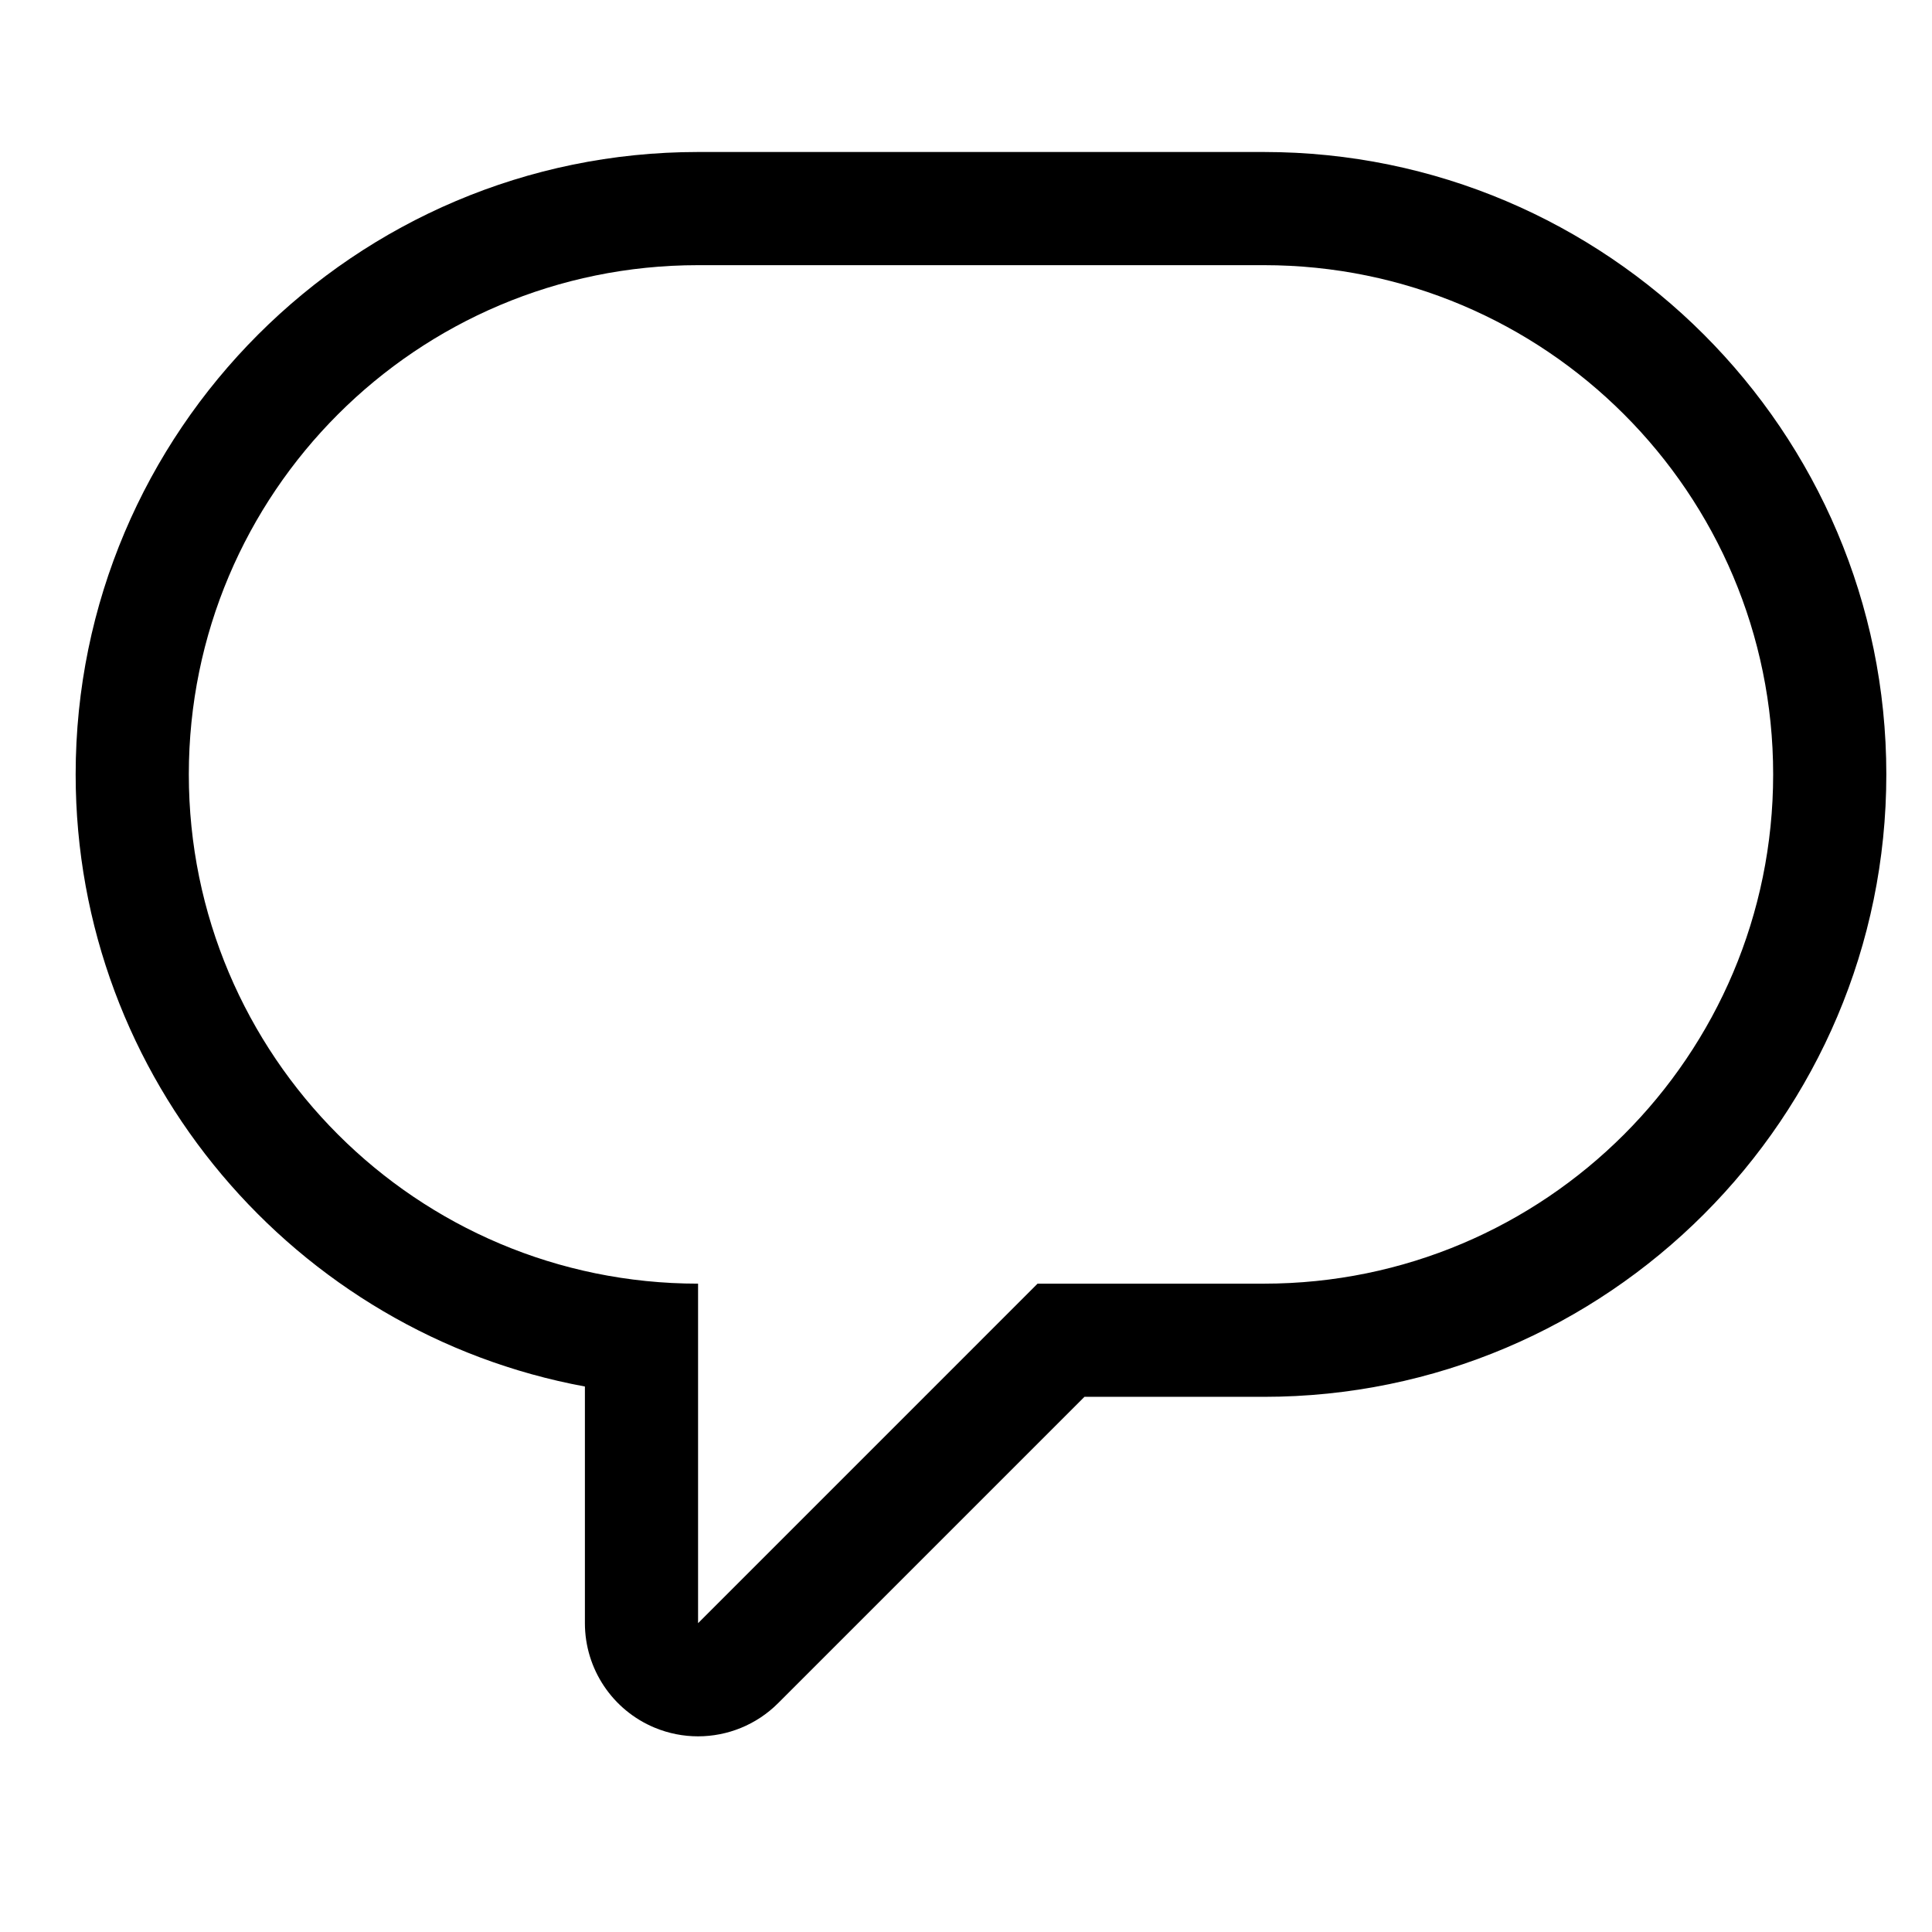
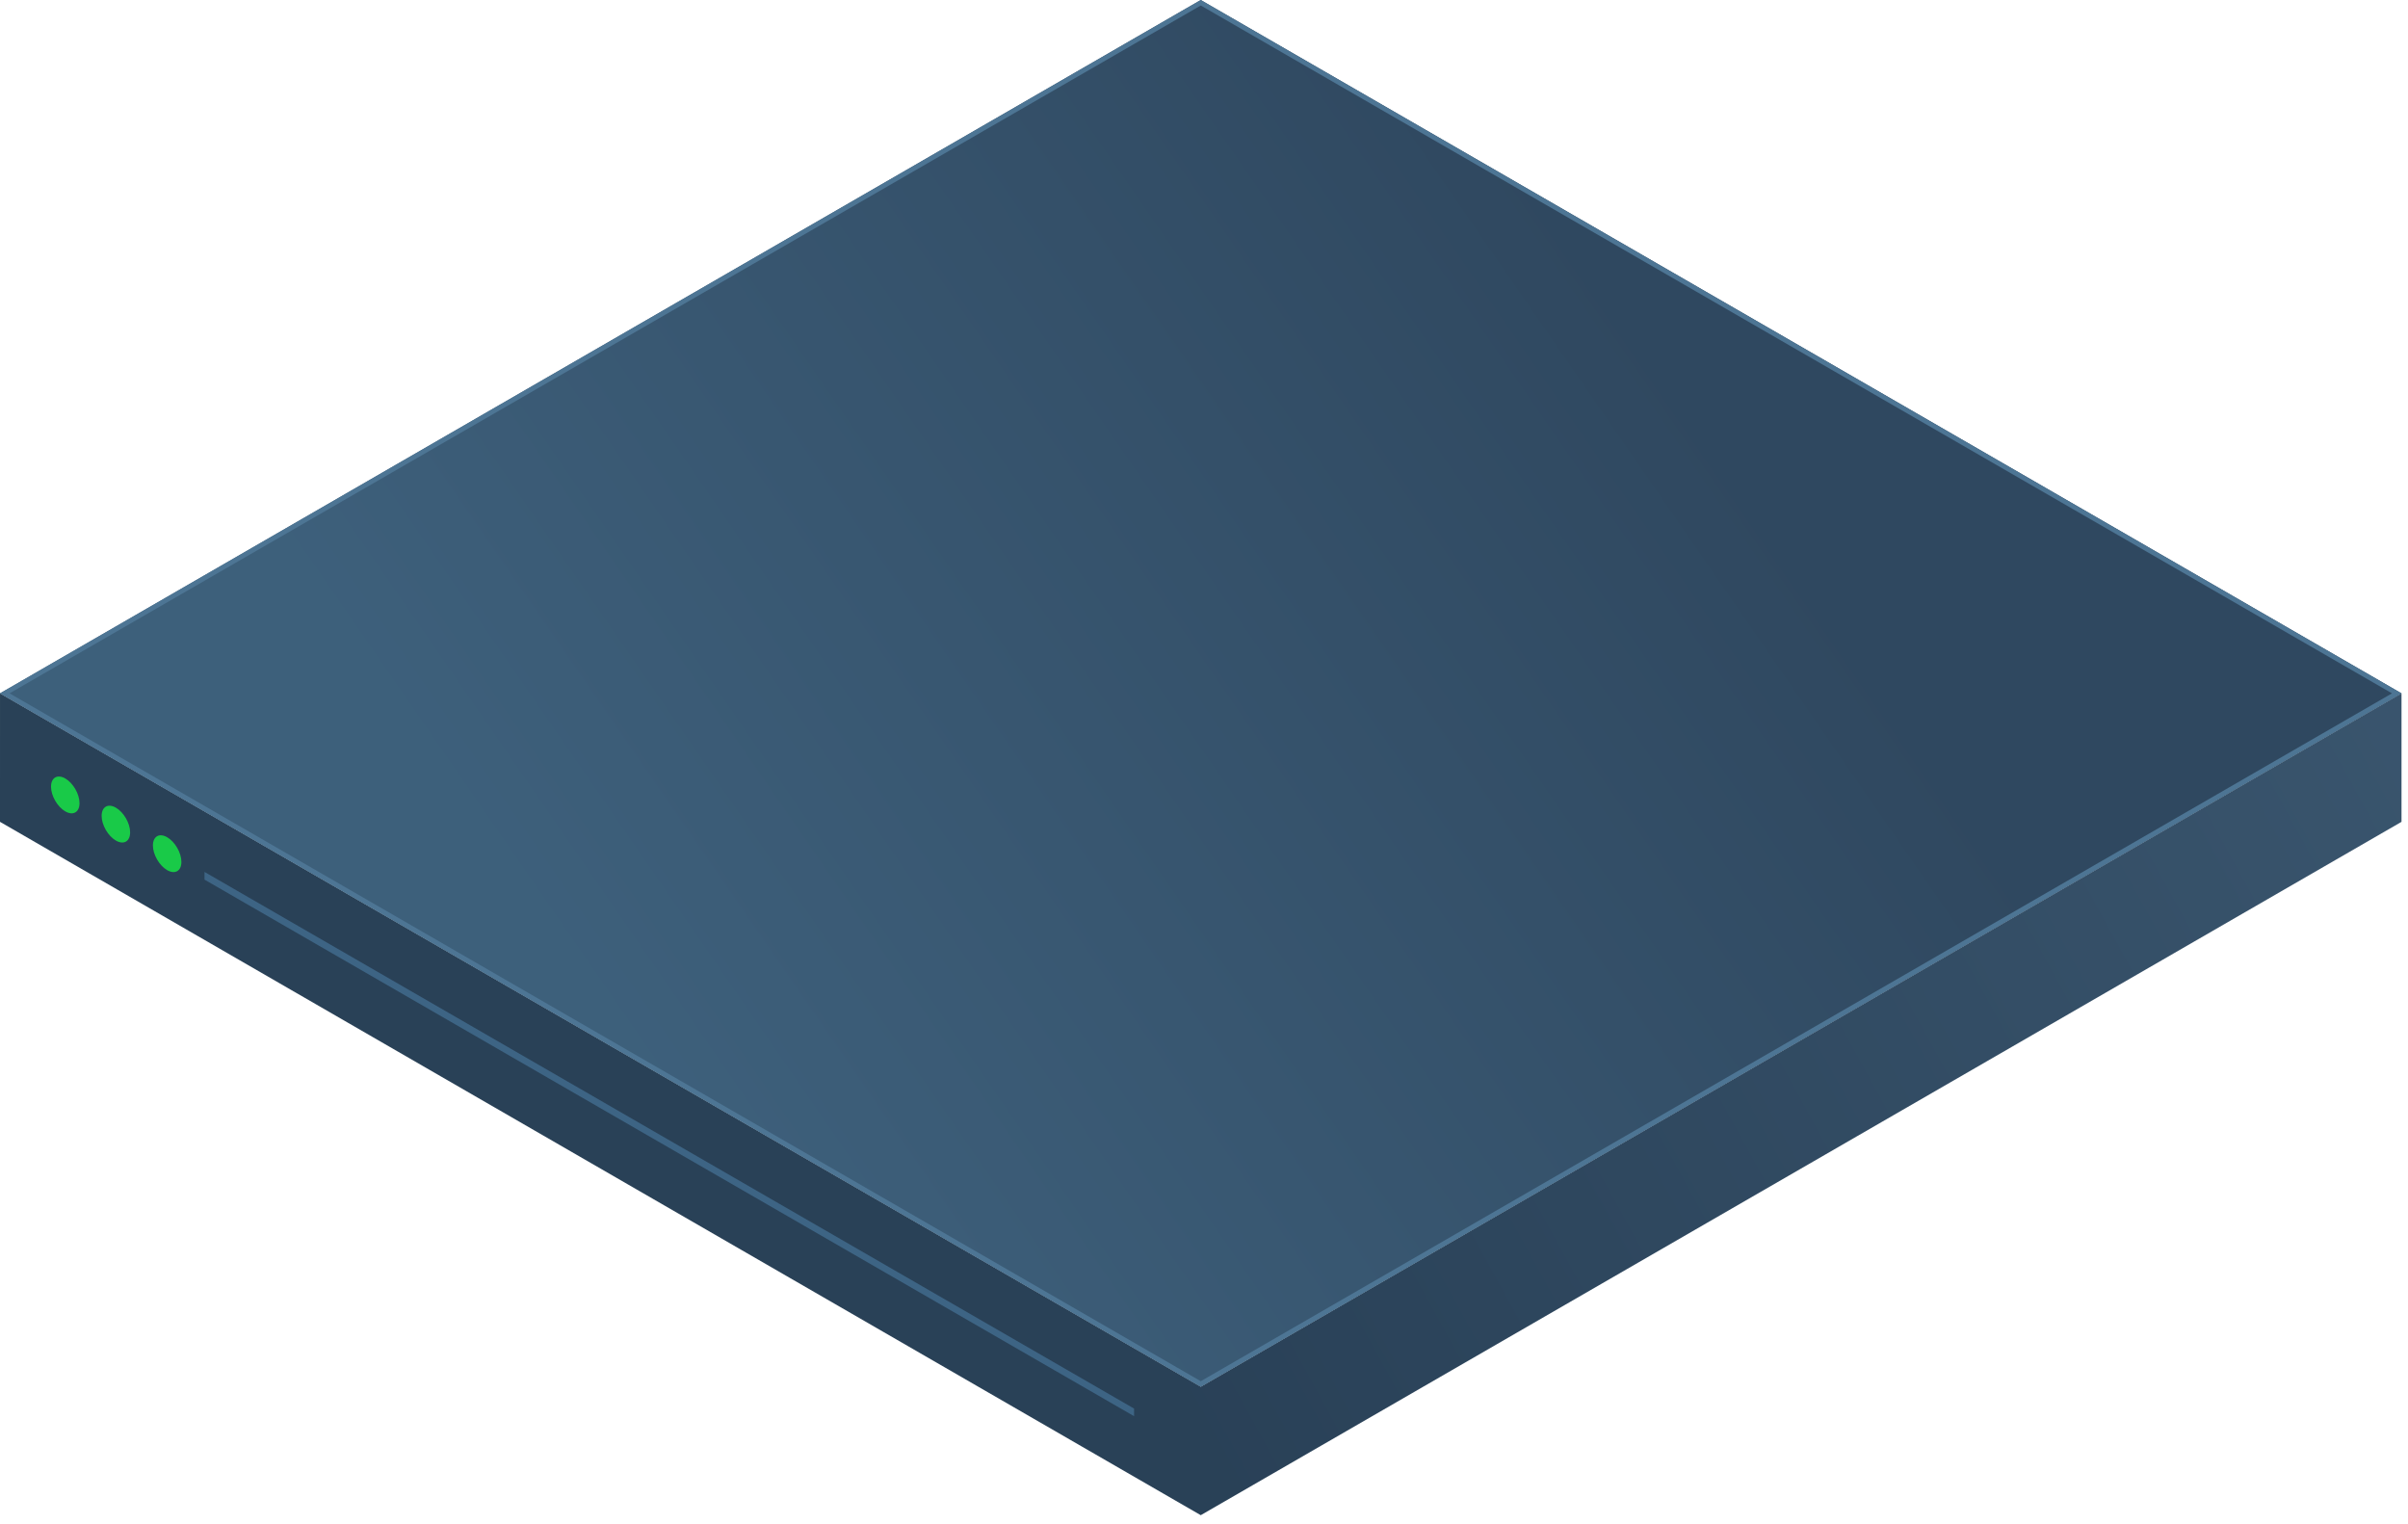
- <svg xmlns="http://www.w3.org/2000/svg" width="100%" height="100%" viewBox="0 0 512 512" version="1.1" xml:space="preserve" style="fill-rule:evenodd;clip-rule:evenodd;stroke-linejoin:round;stroke-miterlimit:1.414;">
-   <path id="Icons" d="M334.95,40.28l-149.954,0c-90.954,0 -164.947,73.996 -164.947,164.947c0,80.714 58.268,148.074 134.957,162.213l0,62.716c0,12.129 7.306,23.064 18.513,27.707c3.71,1.537 7.607,2.283 11.47,2.283c7.805,0 15.475,-3.046 21.214,-8.785l81.187,-81.186l47.561,0c90.949,0 164.945,-74 164.945,-164.947c0,-90.952 -73.996,-164.947 -164.945,-164.947M334.95,70.271c74.534,0 134.955,60.421 134.955,134.957c0,74.531 -60.421,134.953 -134.955,134.955l0,0.001l-59.983,0l-89.971,89.972l0,-89.972l0,-0.003c-74.538,0 -134.957,-60.422 -134.957,-134.953c0,-74.536 60.42,-134.957 134.957,-134.957l149.952,0" style="fill:#000;" />
+ <svg xmlns="http://www.w3.org/2000/svg" width="100%" height="100%" viewBox="0 0 253 160" version="1.1" xml:space="preserve" style="fill-rule:evenodd;clip-rule:evenodd;stroke-linejoin:round;stroke-miterlimit:1.414;">
+   <g id="HAProxy">
+     <g>
+       <path d="M252.318,86.336l-126.159,72.836l-126.159,-72.837l0.001,-13.499l126.159,72.839l126.158,-72.838l0,13.499Z" style="fill:url(#_Linear1);" />
+       <path d="M252.318,72.837l-126.158,72.838l-126.159,-72.839l126.158,-72.836l126.159,72.837Z" style="fill:url(#_Linear2);" />
+       <path d="M252.318,72.837l-126.158,72.838l-126.159,-72.839l126.158,-72.836l126.159,72.837Zm-251.317,-0.001l125.159,72.261l125.158,-72.26l-125.158,-72.26l-125.159,72.259Z" style="fill:#4d7594;" />
+       <path d="M8.355,84.372c0,0.955 -0.67,1.342 -1.497,0.865c-0.827,-0.478 -1.497,-1.638 -1.497,-2.592c0,-0.955 0.67,-1.342 1.497,-0.865c0.827,0.477 1.497,1.638 1.497,2.592" style="fill:#19ca48;" />
+       <path d="M119.154,148.774l0,-0.799l-97.666,-56.378l0,0.81l97.666,56.367Z" style="fill:#3d6484;" />
+       <path d="M13.672,87.439c0,0.954 -0.67,1.341 -1.497,0.864c-0.826,-0.477 -1.496,-1.638 -1.496,-2.592c0,-0.955 0.67,-1.342 1.496,-0.864c0.827,0.477 1.497,1.637 1.497,2.592" style="fill:#19ca48;" />
+       <path d="M19.059,90.545c0,0.955 -0.67,1.341 -1.497,0.864c-0.826,-0.477 -1.496,-1.637 -1.496,-2.592c0,-0.954 0.67,-1.341 1.496,-0.864c0.827,0.477 1.497,1.638 1.497,2.592" style="fill:#19ca48;" />
+     </g>
+   </g>
+   <defs>
+     <linearGradient id="_Linear1" x1="0" y1="0" x2="1" y2="0" gradientUnits="userSpaceOnUse" gradientTransform="matrix(126.158,-70.2484,70.2484,126.158,126.159,149.85)">
+       <stop offset="0" style="stop-color:#253d54;stop-opacity:0.98" />
+       <stop offset="1" style="stop-color:#35516a;stop-opacity:0.98" />
+     </linearGradient>
+     <linearGradient id="_Linear2" x1="0" y1="0" x2="1" y2="0" gradientUnits="userSpaceOnUse" gradientTransform="matrix(107.612,-72.8683,72.8683,107.612,68.5533,111.409)">
+       <stop offset="0" style="stop-color:#335774;stop-opacity:0.949" />
+       <stop offset="1" style="stop-color:#243e57;stop-opacity:0.949" />
+     </linearGradient>
+   </defs>
</svg>
